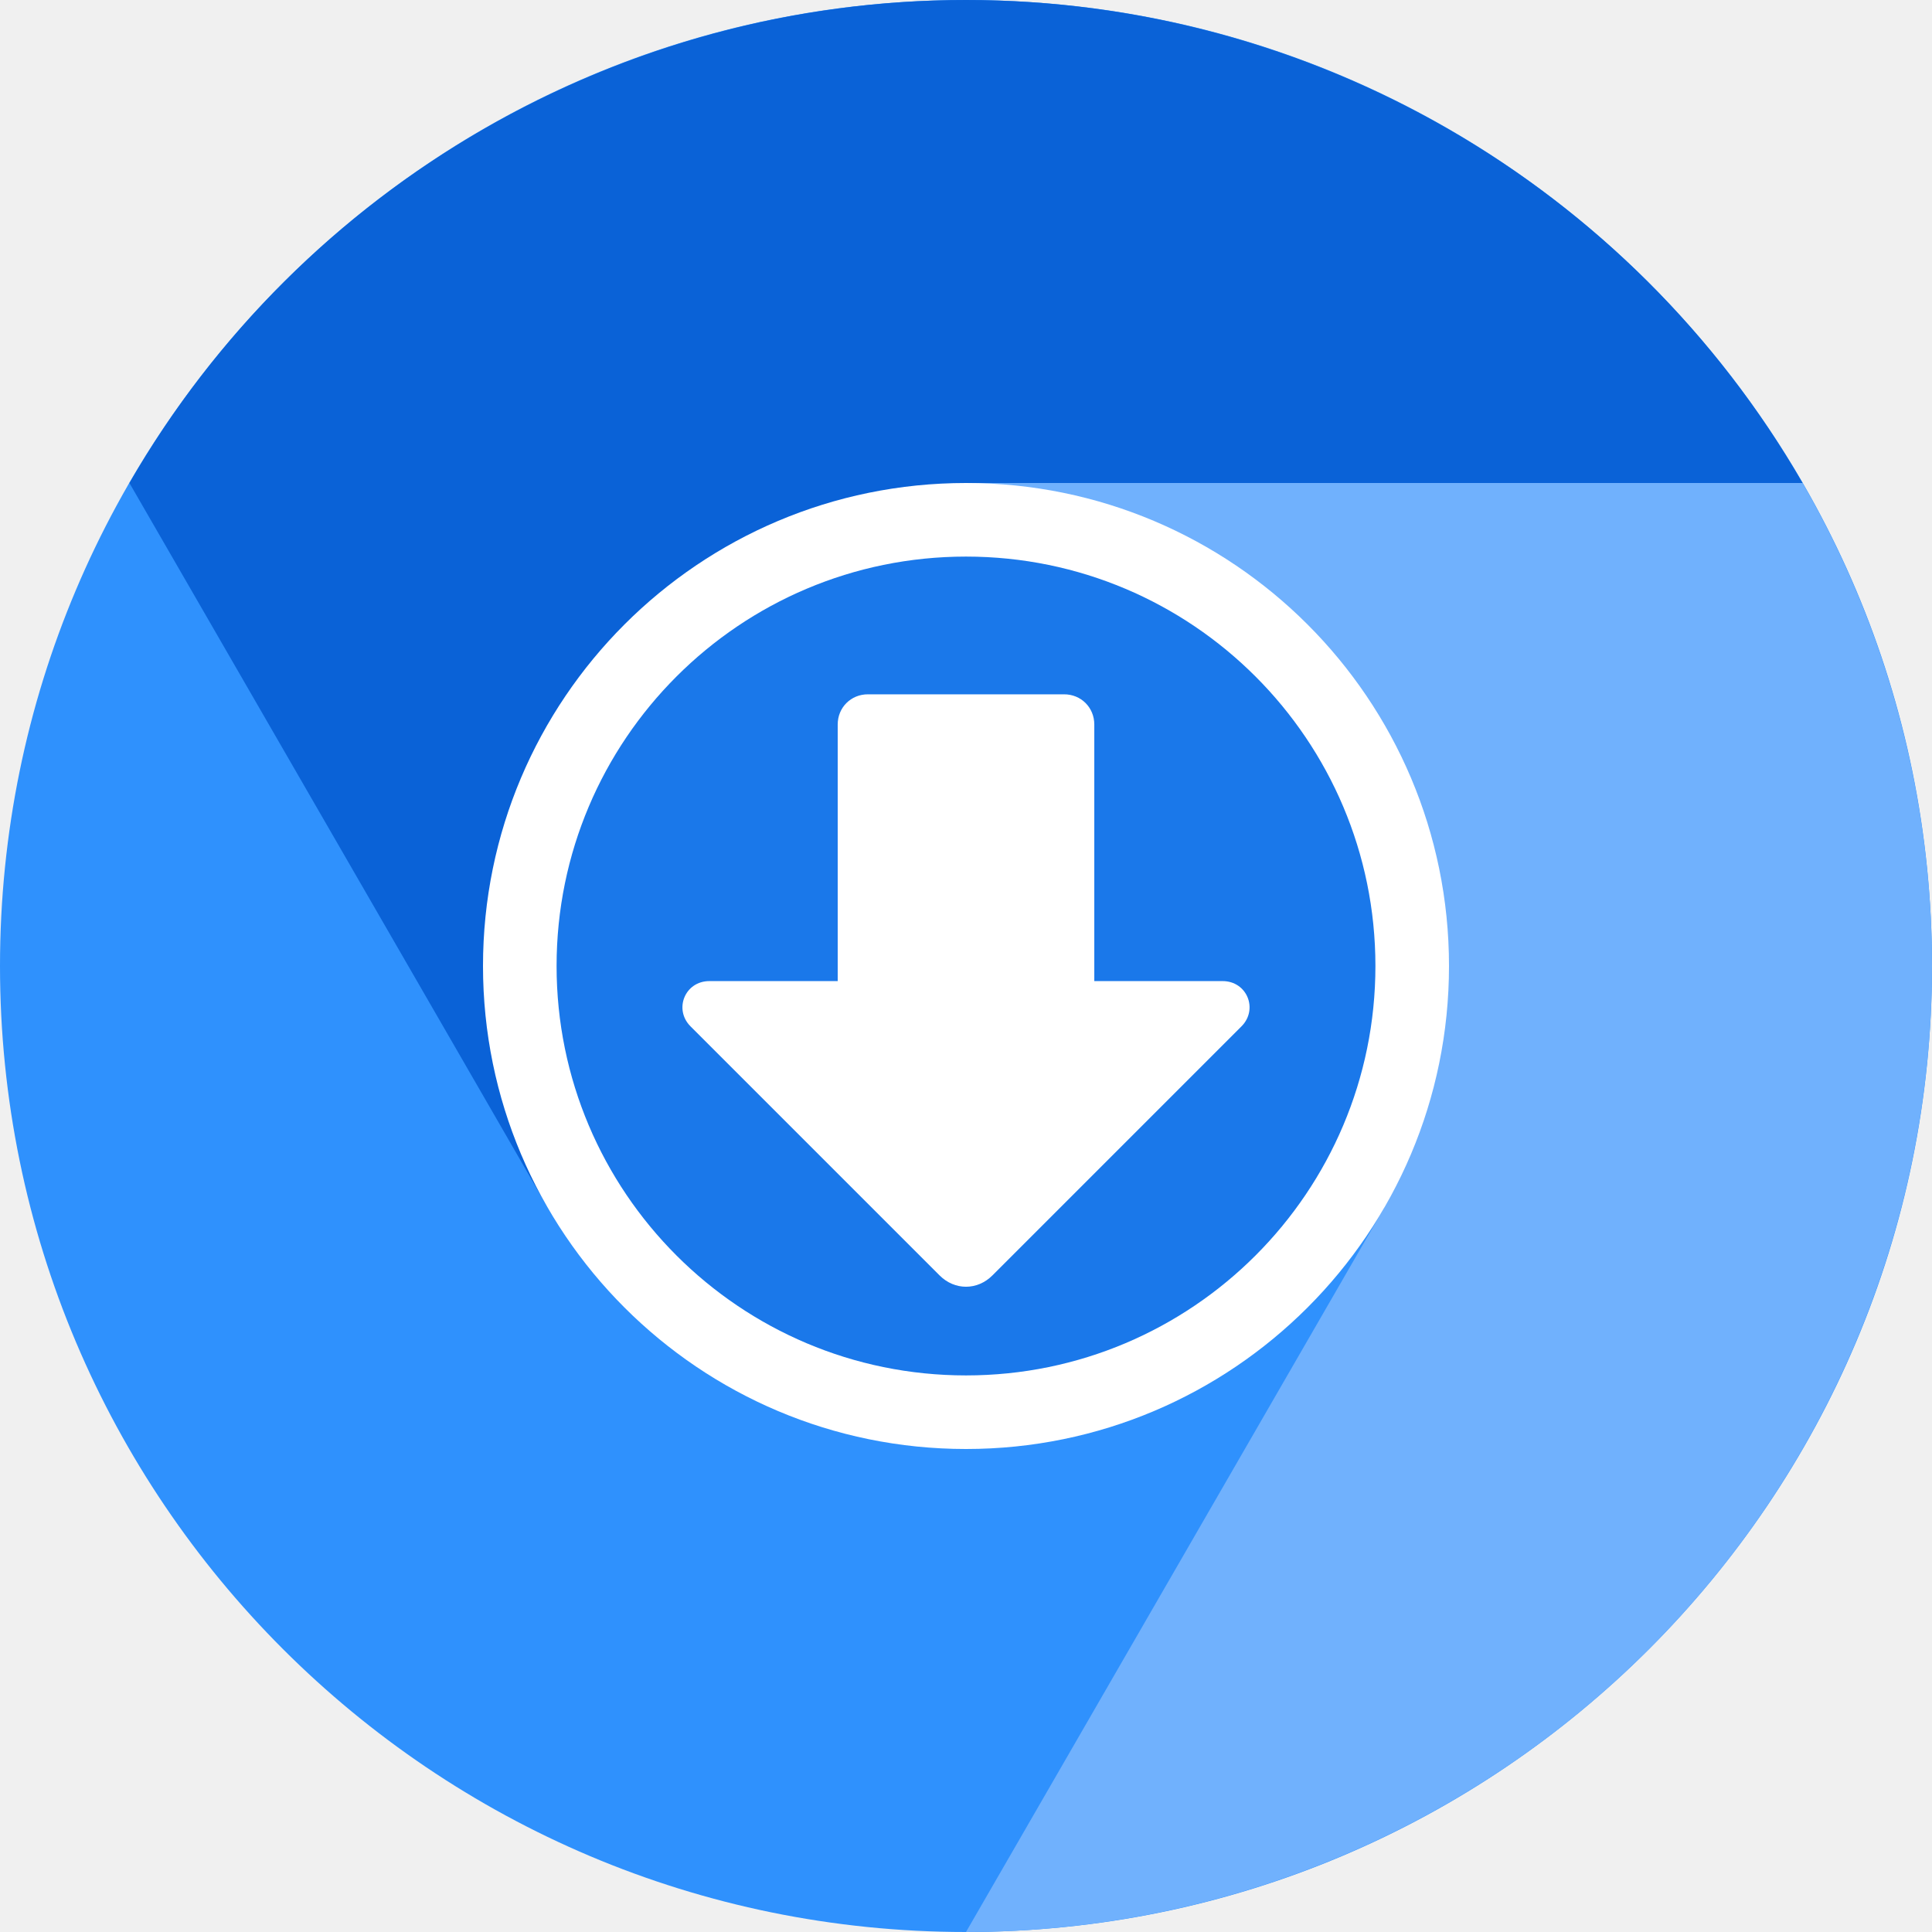
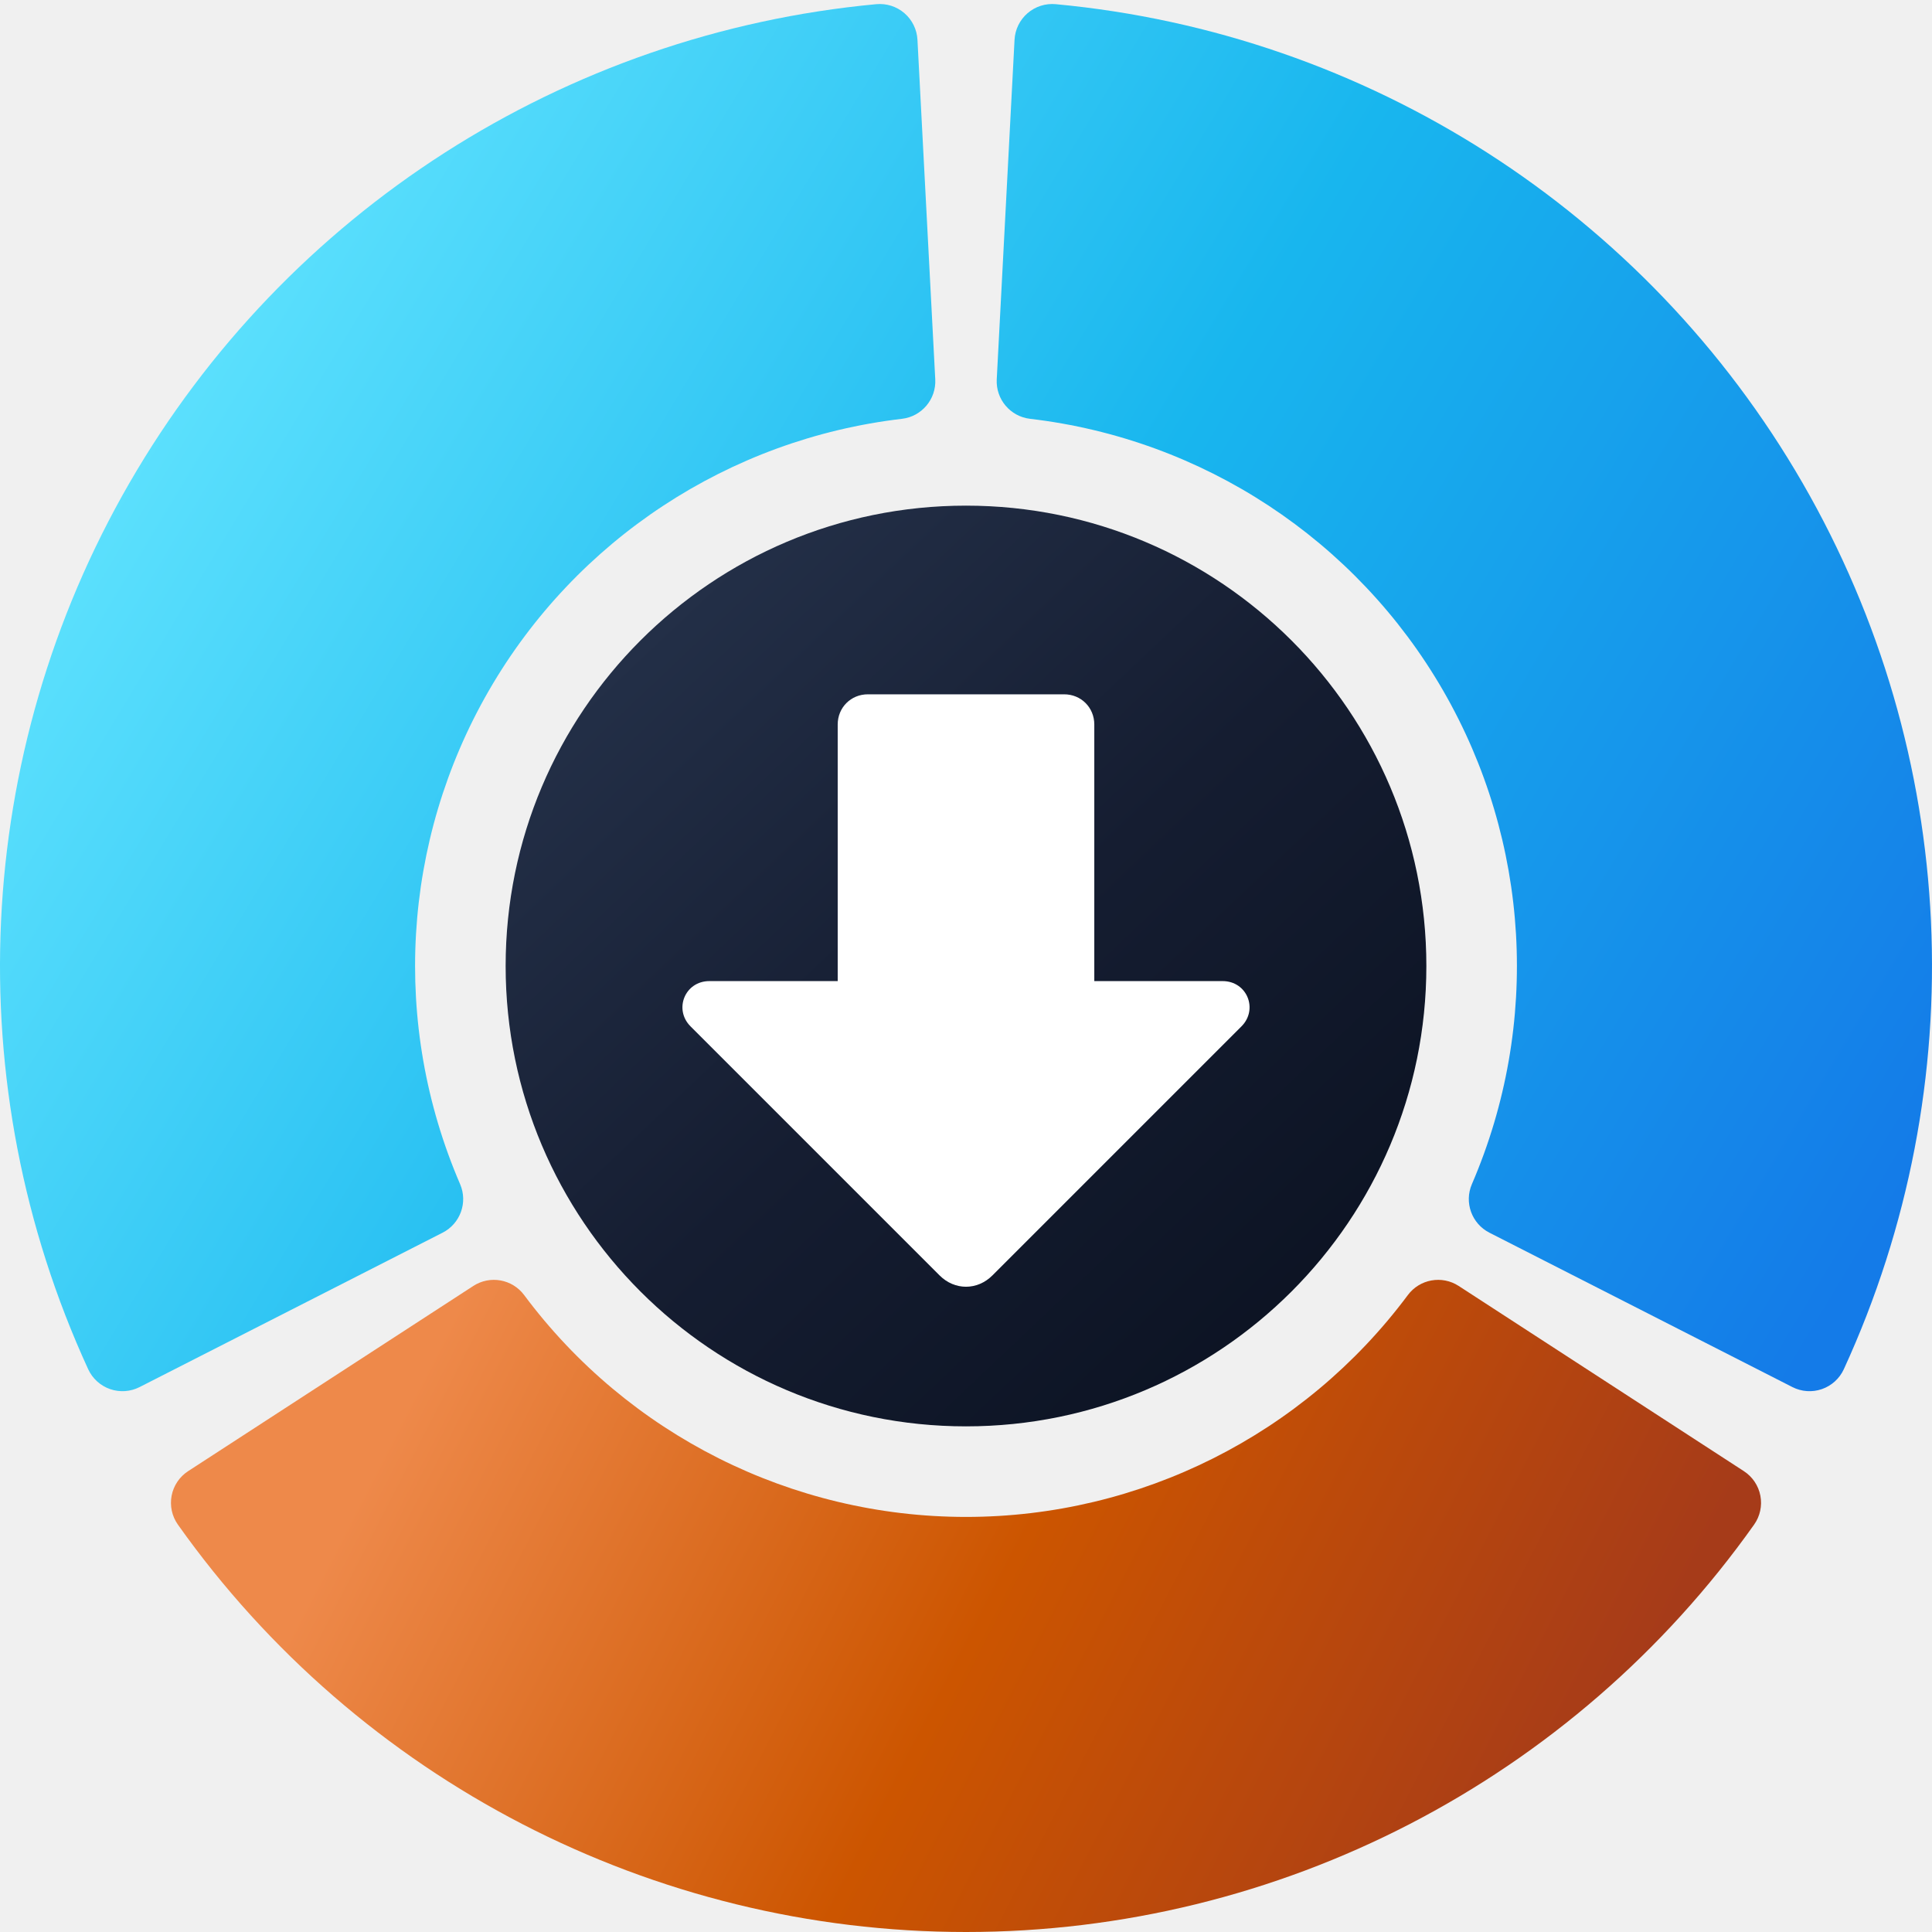
- <svg xmlns="http://www.w3.org/2000/svg" width="1024" height="1024" viewBox="0 0 1024 1024" role="img" aria-labelledby="title description">
-   <g id="chromium-emblem">
-     <circle id="medium-blue-sector-base" cx="512" cy="512" r="512" fill="#2f91fd" />
-     <path id="dark-blue-sector" fill="#0a62d7" d="M 68.595 256              A 512 512 0 0 1 955.405 256              H 512              L 290.297 640              Z" />
-     <path id="light-blue-sector" fill="#70b1fd" d="M 955.405 256              A 512 512 0 0 1 512 1024              L 733.703 640              L 512 256              Z" />
-     <circle id="white-center-ring" cx="512" cy="512" r="256" fill="#ffffff" />
-     <circle id="blue-center" cx="512" cy="512" r="217" fill="#1a78ea" />
+ <svg xmlns="http://www.w3.org/2000/svg" width="1024" height="1024" viewBox="0 0 1024 1024" fill="none" role="img" aria-labelledby="title description">
+   <defs>
+     <linearGradient id="blue" x1="64" y1="128" x2="980" y2="680" gradientUnits="userSpaceOnUse">
+       <stop stop-color="#65E6FF" />
+       <stop offset=".5" stop-color="#18B6EE" />
+       <stop offset="1" stop-color="#147BE8" />
+     </linearGradient>
+     <linearGradient id="burnt" x1="224" y1="728" x2="800" y2="1024" gradientUnits="userSpaceOnUse">
+       <stop stop-color="#EE894A" />
+       <stop offset=".5" stop-color="#CC5500" />
+       <stop offset="1" stop-color="#A63B19" />
+     </linearGradient>
+     <linearGradient id="hub" x1="300" y1="300" x2="724" y2="748" gradientUnits="userSpaceOnUse">
+       <stop stop-color="#26334C" />
+       <stop offset=".5" stop-color="#151D31" />
+       <stop offset="1" stop-color="#0A1120" />
+     </linearGradient>
+   </defs>
+   <g id="separated-browser-modules">
+     <path id="right-blue-module" d="M 559.558 2.214 A 512 512 0 0 1 977.267 725.706 A 20 20 0 0 1 950.013 735.179 L 789.422 653.354 A 20 20 0 0 1 780.137 627.615 A 292 292 0 0 0 545.943 221.98 A 20 20 0 0 1 528.295 201.068 L 537.728 21.08 A 20 20 0 0 1 559.558 2.214 Z" fill="url(#blue)" />
+     <path id="lower-burnt-orange-module" d="M 929.709 808.08 A 512 512 0 0 1 94.291 808.08 A 20 20 0 0 1 99.715 779.741 L 250.873 681.578 A 20 20 0 0 1 277.806 686.406 A 292 292 0 0 0 746.194 686.406 A 20 20 0 0 1 773.127 681.578 L 924.285 779.741 A 20 20 0 0 1 929.709 808.08 Z" fill="url(#burnt)" />
+     <path id="left-blue-module" d="M 46.733 725.706 A 512 512 0 0 1 464.442 2.214 A 20 20 0 0 1 486.272 21.08 L 495.705 201.068 A 20 20 0 0 1 478.057 221.98 A 292 292 0 0 0 243.863 627.615 A 20 20 0 0 1 234.578 653.354 L 73.987 735.179 A 20 20 0 0 1 46.733 725.706 Z" fill="url(#blue)" />
  </g>
-   <path id="download-arrow" fill="#ffffff" d="M 460 368            H 564            C 573 368 580 375 580 384            V 520            H 648            C 661 520 667 535 658 544            L 526 676            C 518 684 506 684 498 676            L 366 544            C 357 535 363 520 376 520            H 444            V 384            C 444 375 451 368 460 368            Z" />
+   <circle id="download-hub" cx="512" cy="512" r="244" fill="url(#hub)" />
+   <path id="download-arrow" fill="#FFFFFF" d="M 460 368 H 564 C 573 368 580 375 580 384 V 520 H 648 C 661 520 667 535 658 544 L 526 676 C 518 684 506 684 498 676 L 366 544 C 357 535 363 520 376 520 H 444 V 384 C 444 375 451 368 460 368 Z" />
</svg>
